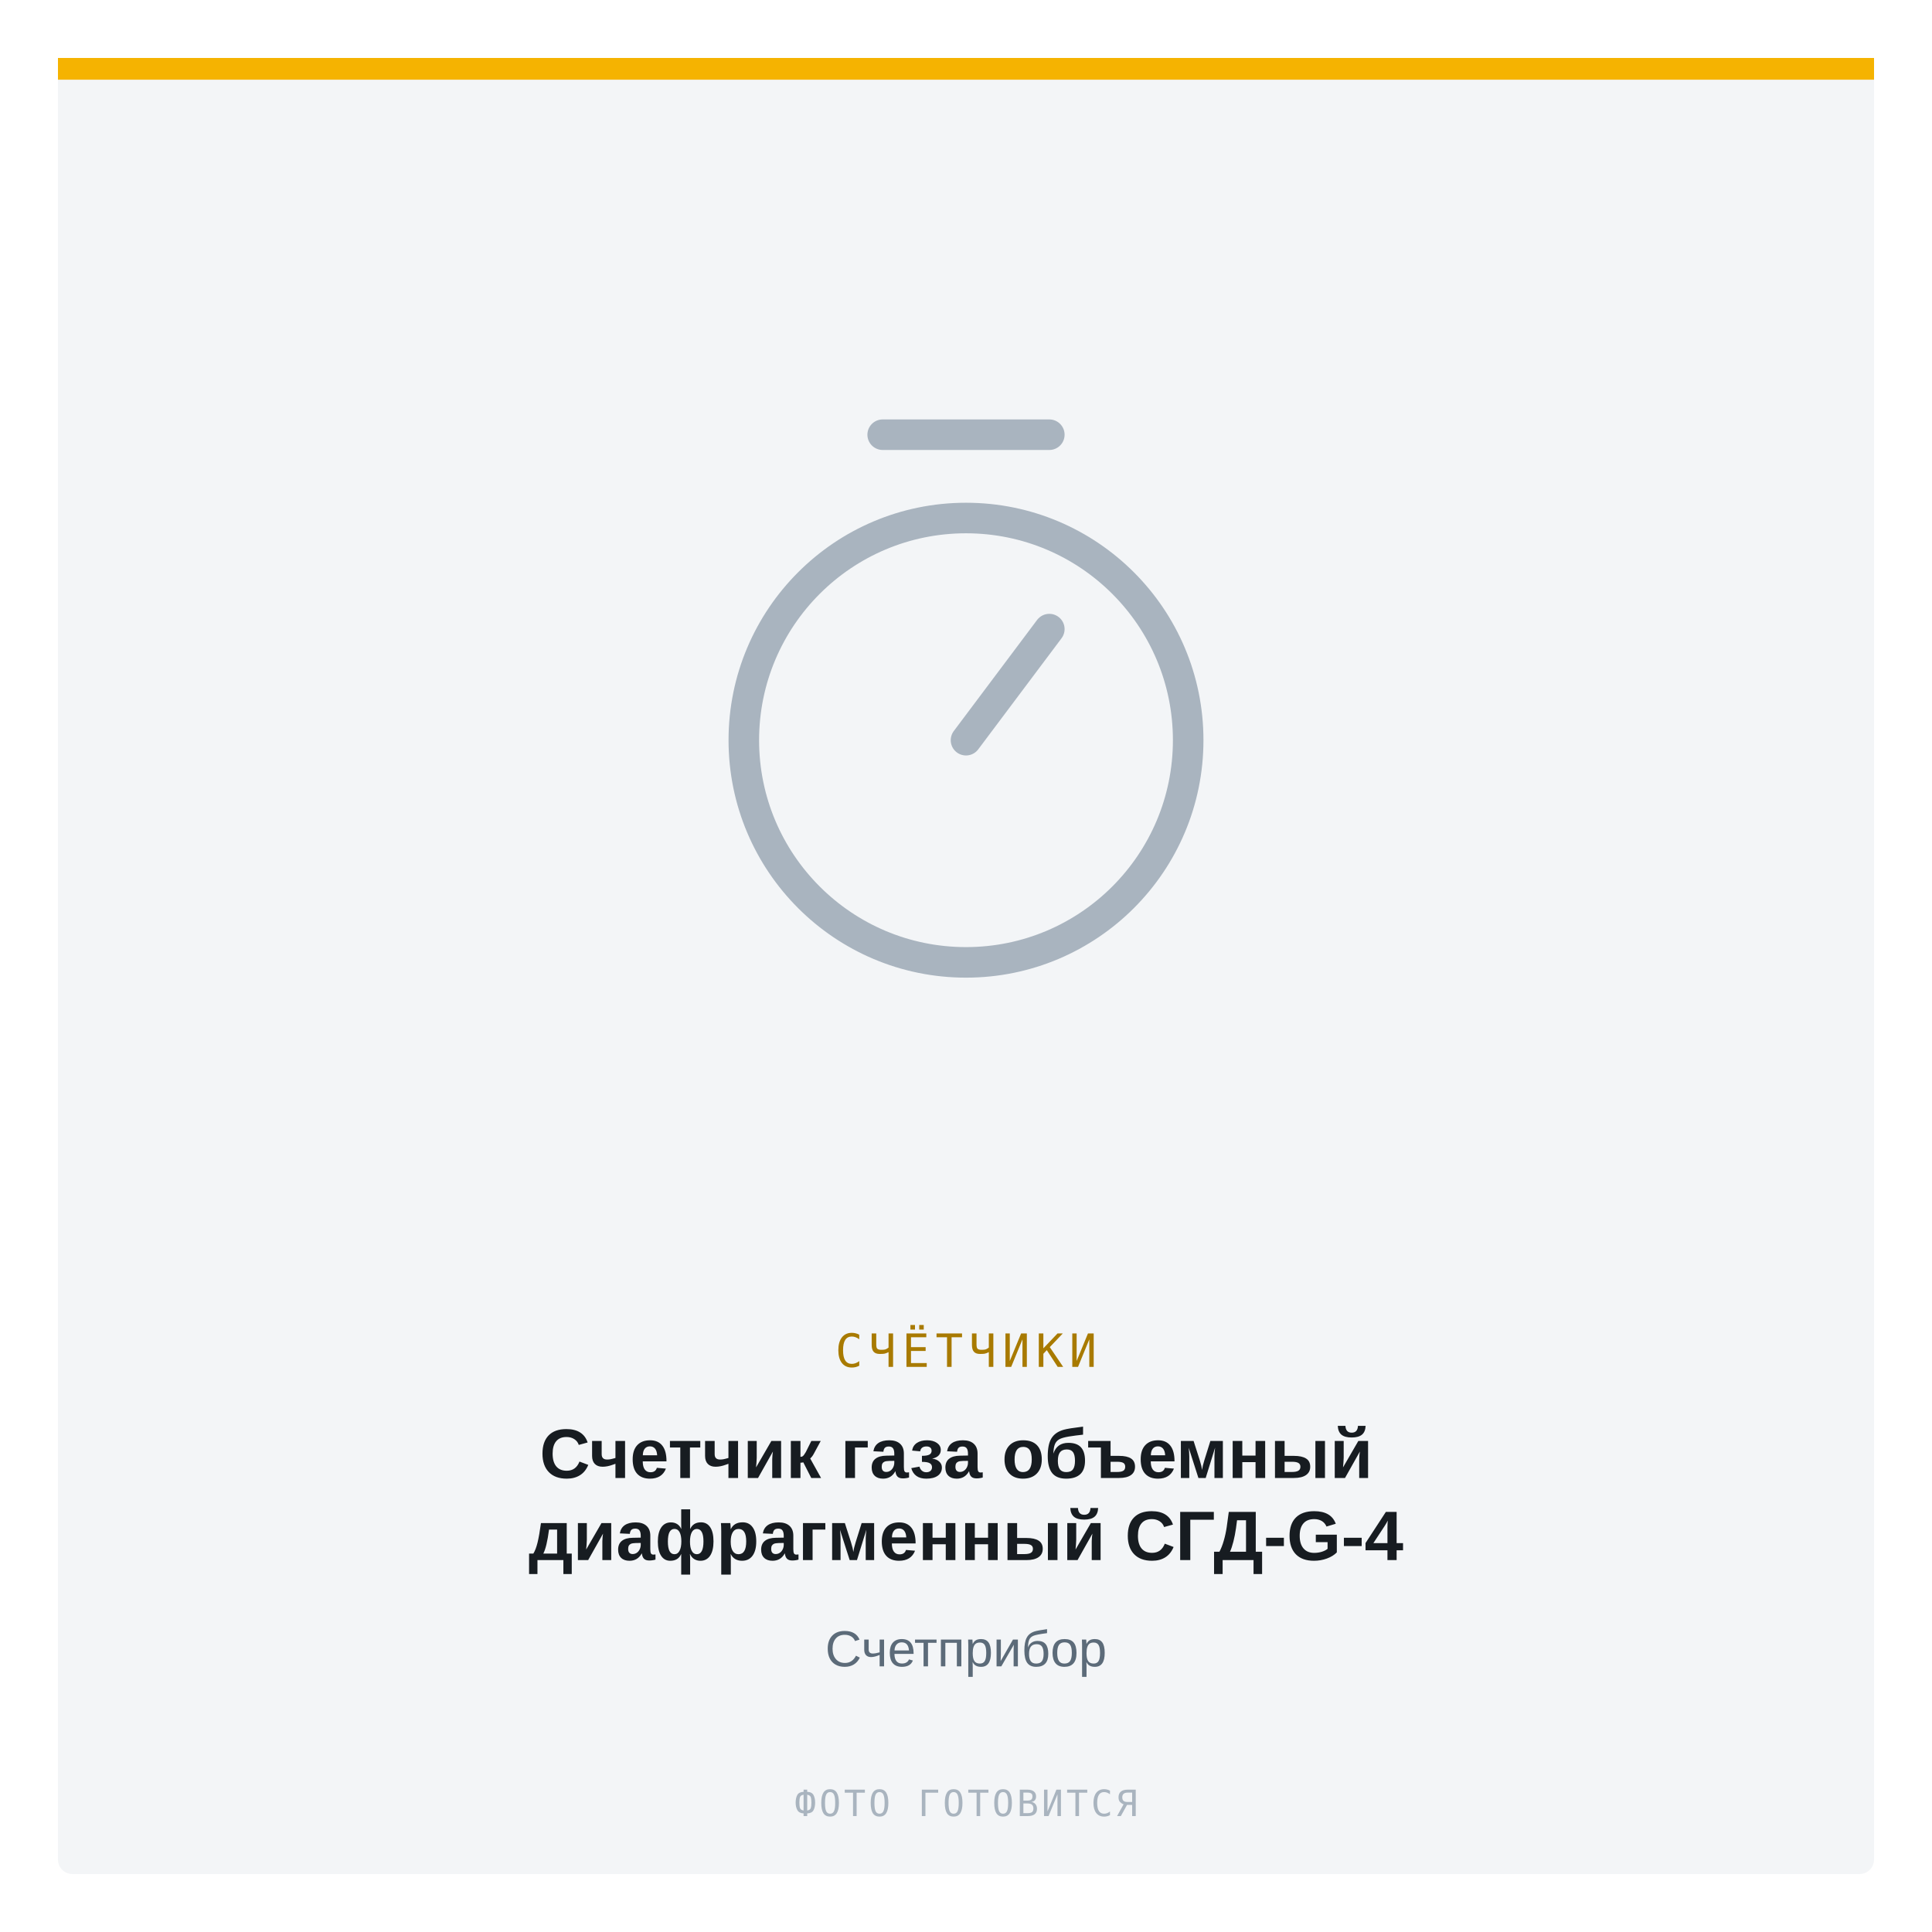
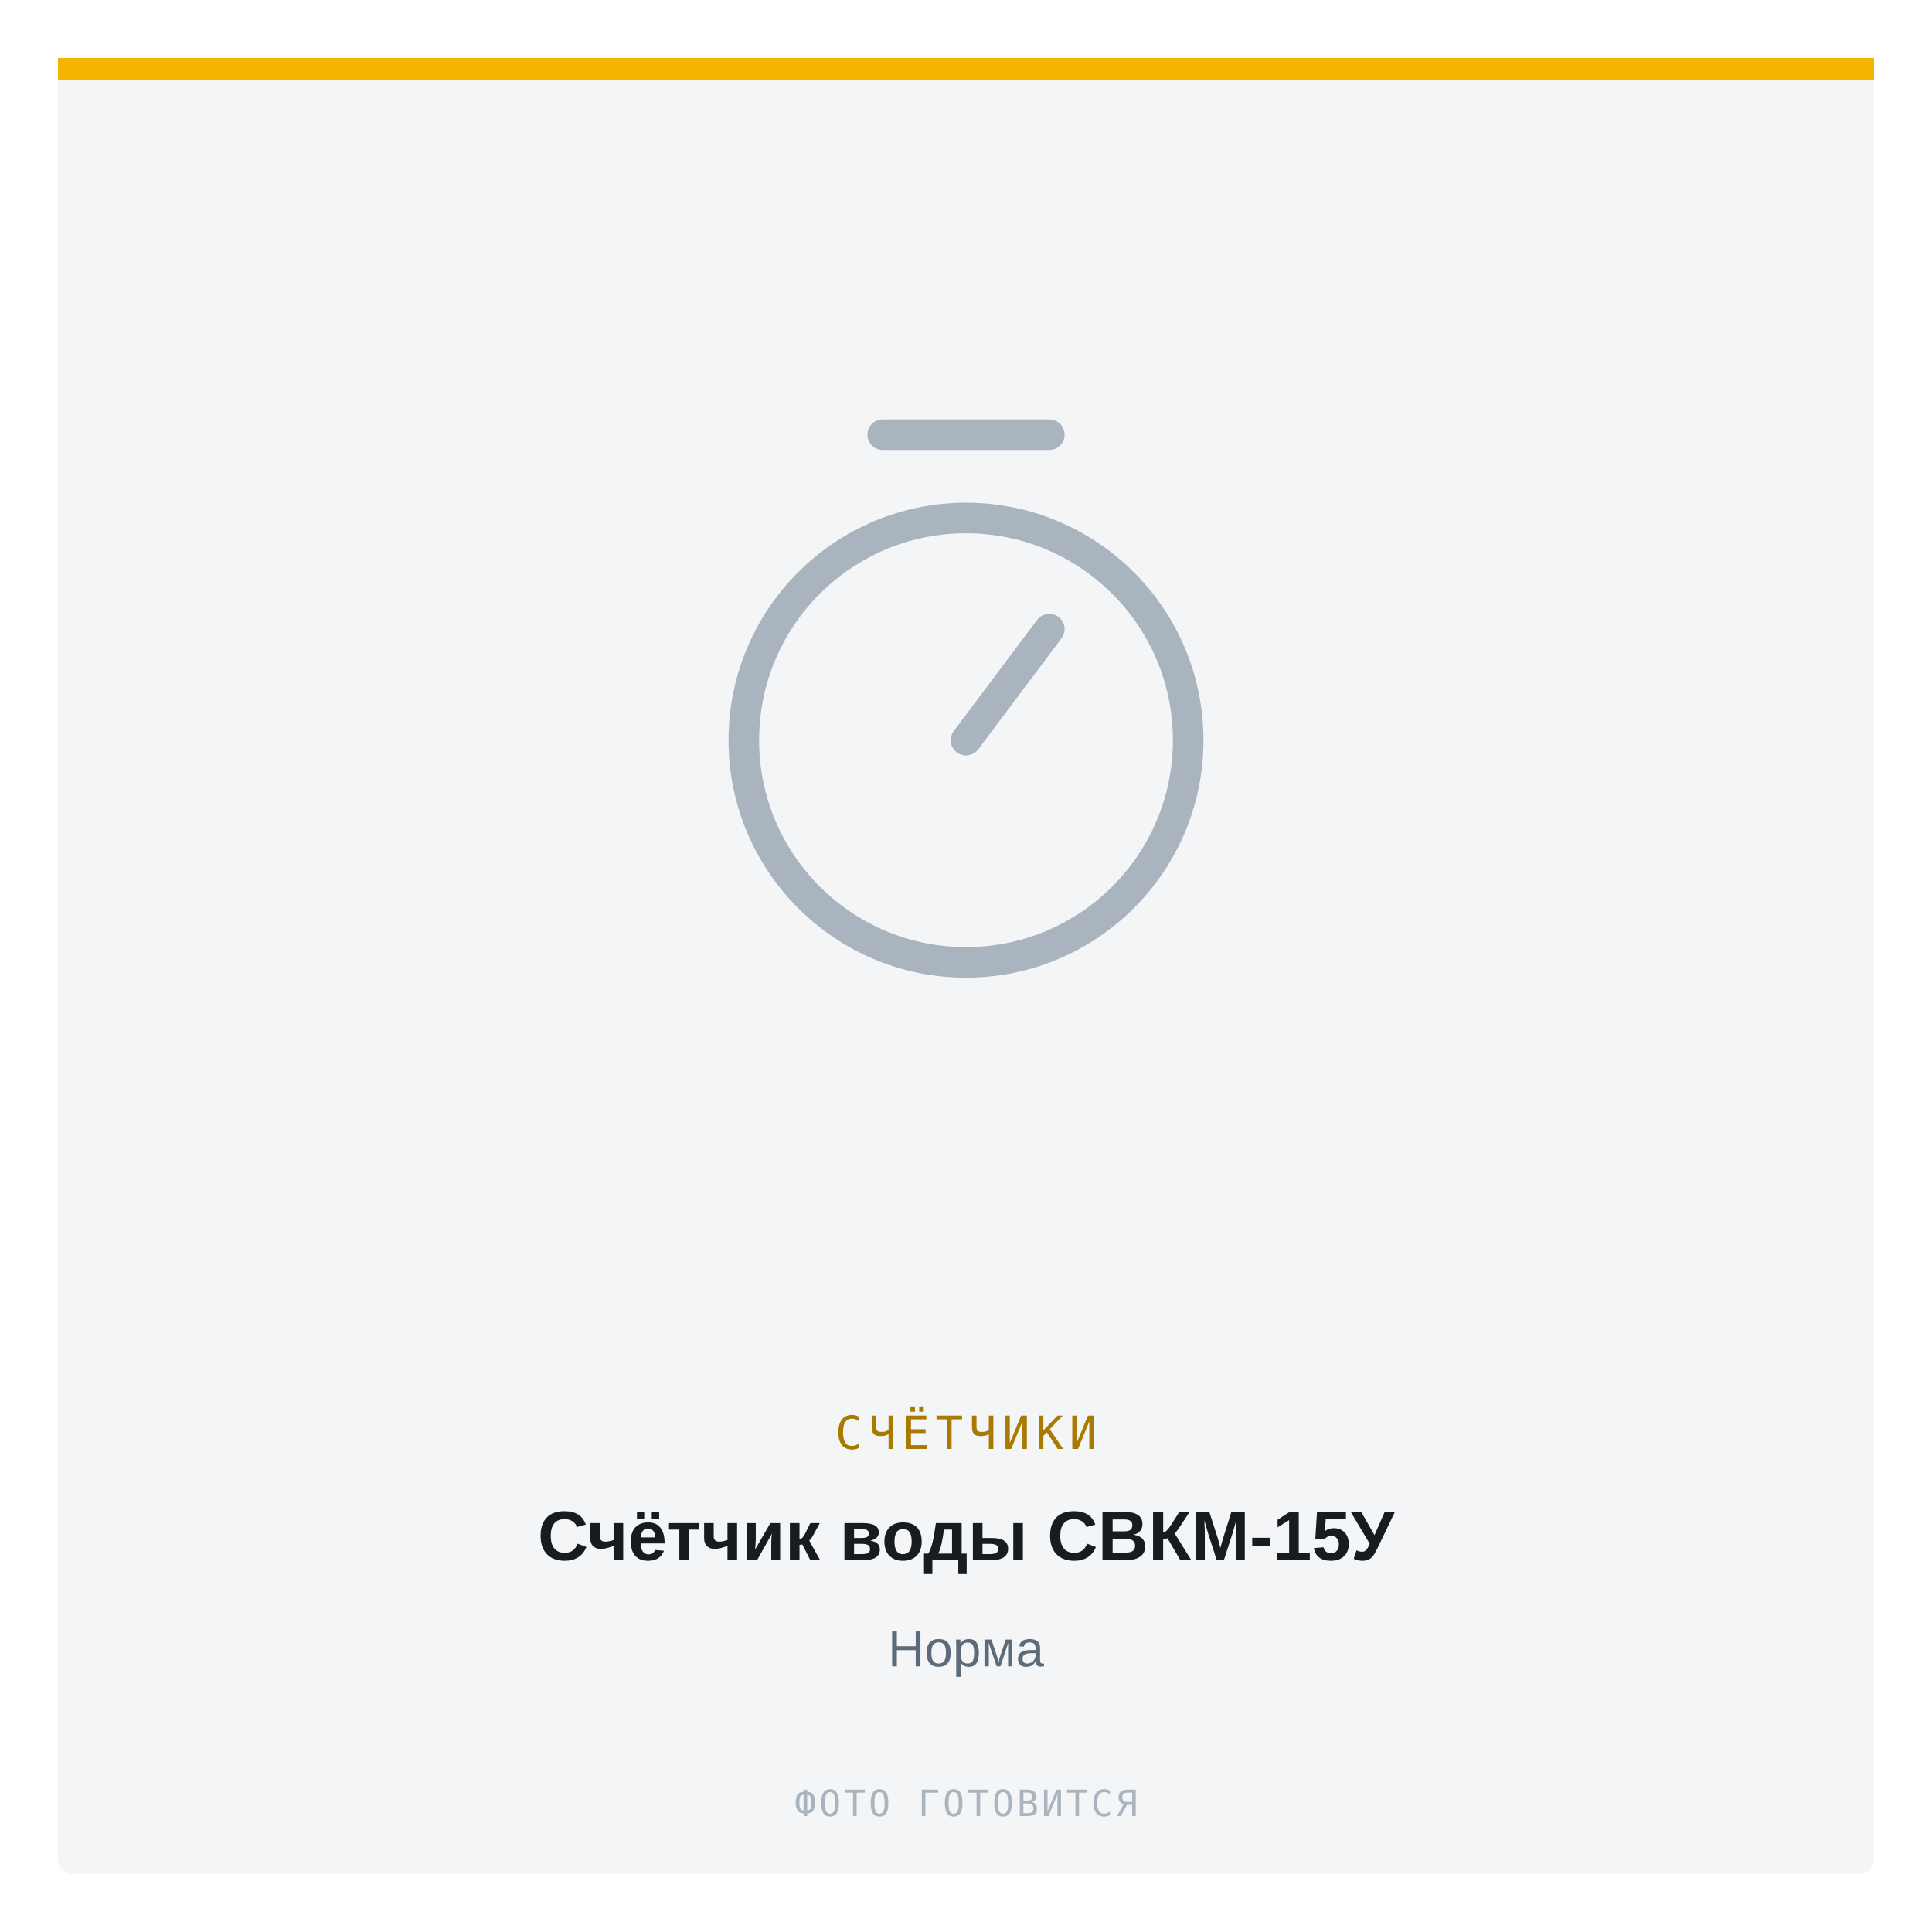
- <svg xmlns="http://www.w3.org/2000/svg" viewBox="0 0 800 800" width="800" height="800" role="img" aria-label="Счетчик газа объемный диафрагменный СГД-G-4">
+ <svg xmlns="http://www.w3.org/2000/svg" viewBox="0 0 800 800" width="800" height="800" role="img" aria-label="Счётчик воды СВКМ-15У">
  <rect width="800" height="800" fill="#FFFFFF" />
  <rect x="24" y="24" width="752" height="752" rx="6" fill="#F3F5F7" />
  <rect x="24" y="24" width="752" height="9" rx="0" fill="#F5B301" />
  <g transform="translate(400 295) scale(11.5) translate(-12 -12)" fill="none" stroke="#A9B4BF" stroke-width="1.1" stroke-linecap="round" stroke-linejoin="round">
    <circle cx="12" cy="13" r="8" />
    <line x1="12" y1="13" x2="15" y2="9" />
    <line x1="9" y1="2" x2="15" y2="2" />
  </g>
-   <text x="400" y="566" text-anchor="middle" font-family="'IBM Plex Mono', monospace" font-size="19" letter-spacing="2.4" fill="#A87A00">СЧЁТЧИКИ</text>
-   <text x="400" y="612" text-anchor="middle" font-family="'IBM Plex Sans', Arial, sans-serif" font-size="29" font-weight="700" fill="#171C21">
-     <tspan x="400" dy="0">Счетчик газа объемный</tspan>
-     <tspan x="400" dy="34">диафрагменный СГД-G-4</tspan>
+   <text x="400" y="600" text-anchor="middle" font-family="'IBM Plex Mono', monospace" font-size="19" letter-spacing="2.4" fill="#A87A00">СЧЁТЧИКИ</text>
+   <text x="400" y="646" text-anchor="middle" font-family="'IBM Plex Sans', Arial, sans-serif" font-size="29" font-weight="700" fill="#171C21">
+     <tspan x="400" dy="0">Счётчик воды СВКМ-15У</tspan>
  </text>
-   <text x="400" y="690" text-anchor="middle" font-family="'IBM Plex Sans', Arial, sans-serif" font-size="21" fill="#5C6B79">Счетприбор</text>
+   <text x="400" y="690" text-anchor="middle" font-family="'IBM Plex Sans', Arial, sans-serif" font-size="21" fill="#5C6B79">Норма</text>
  <text x="400" y="752" text-anchor="middle" font-family="'IBM Plex Mono', monospace" font-size="15" letter-spacing="1.2" fill="#A9B4BF">ФОТО ГОТОВИТСЯ</text>
</svg>
